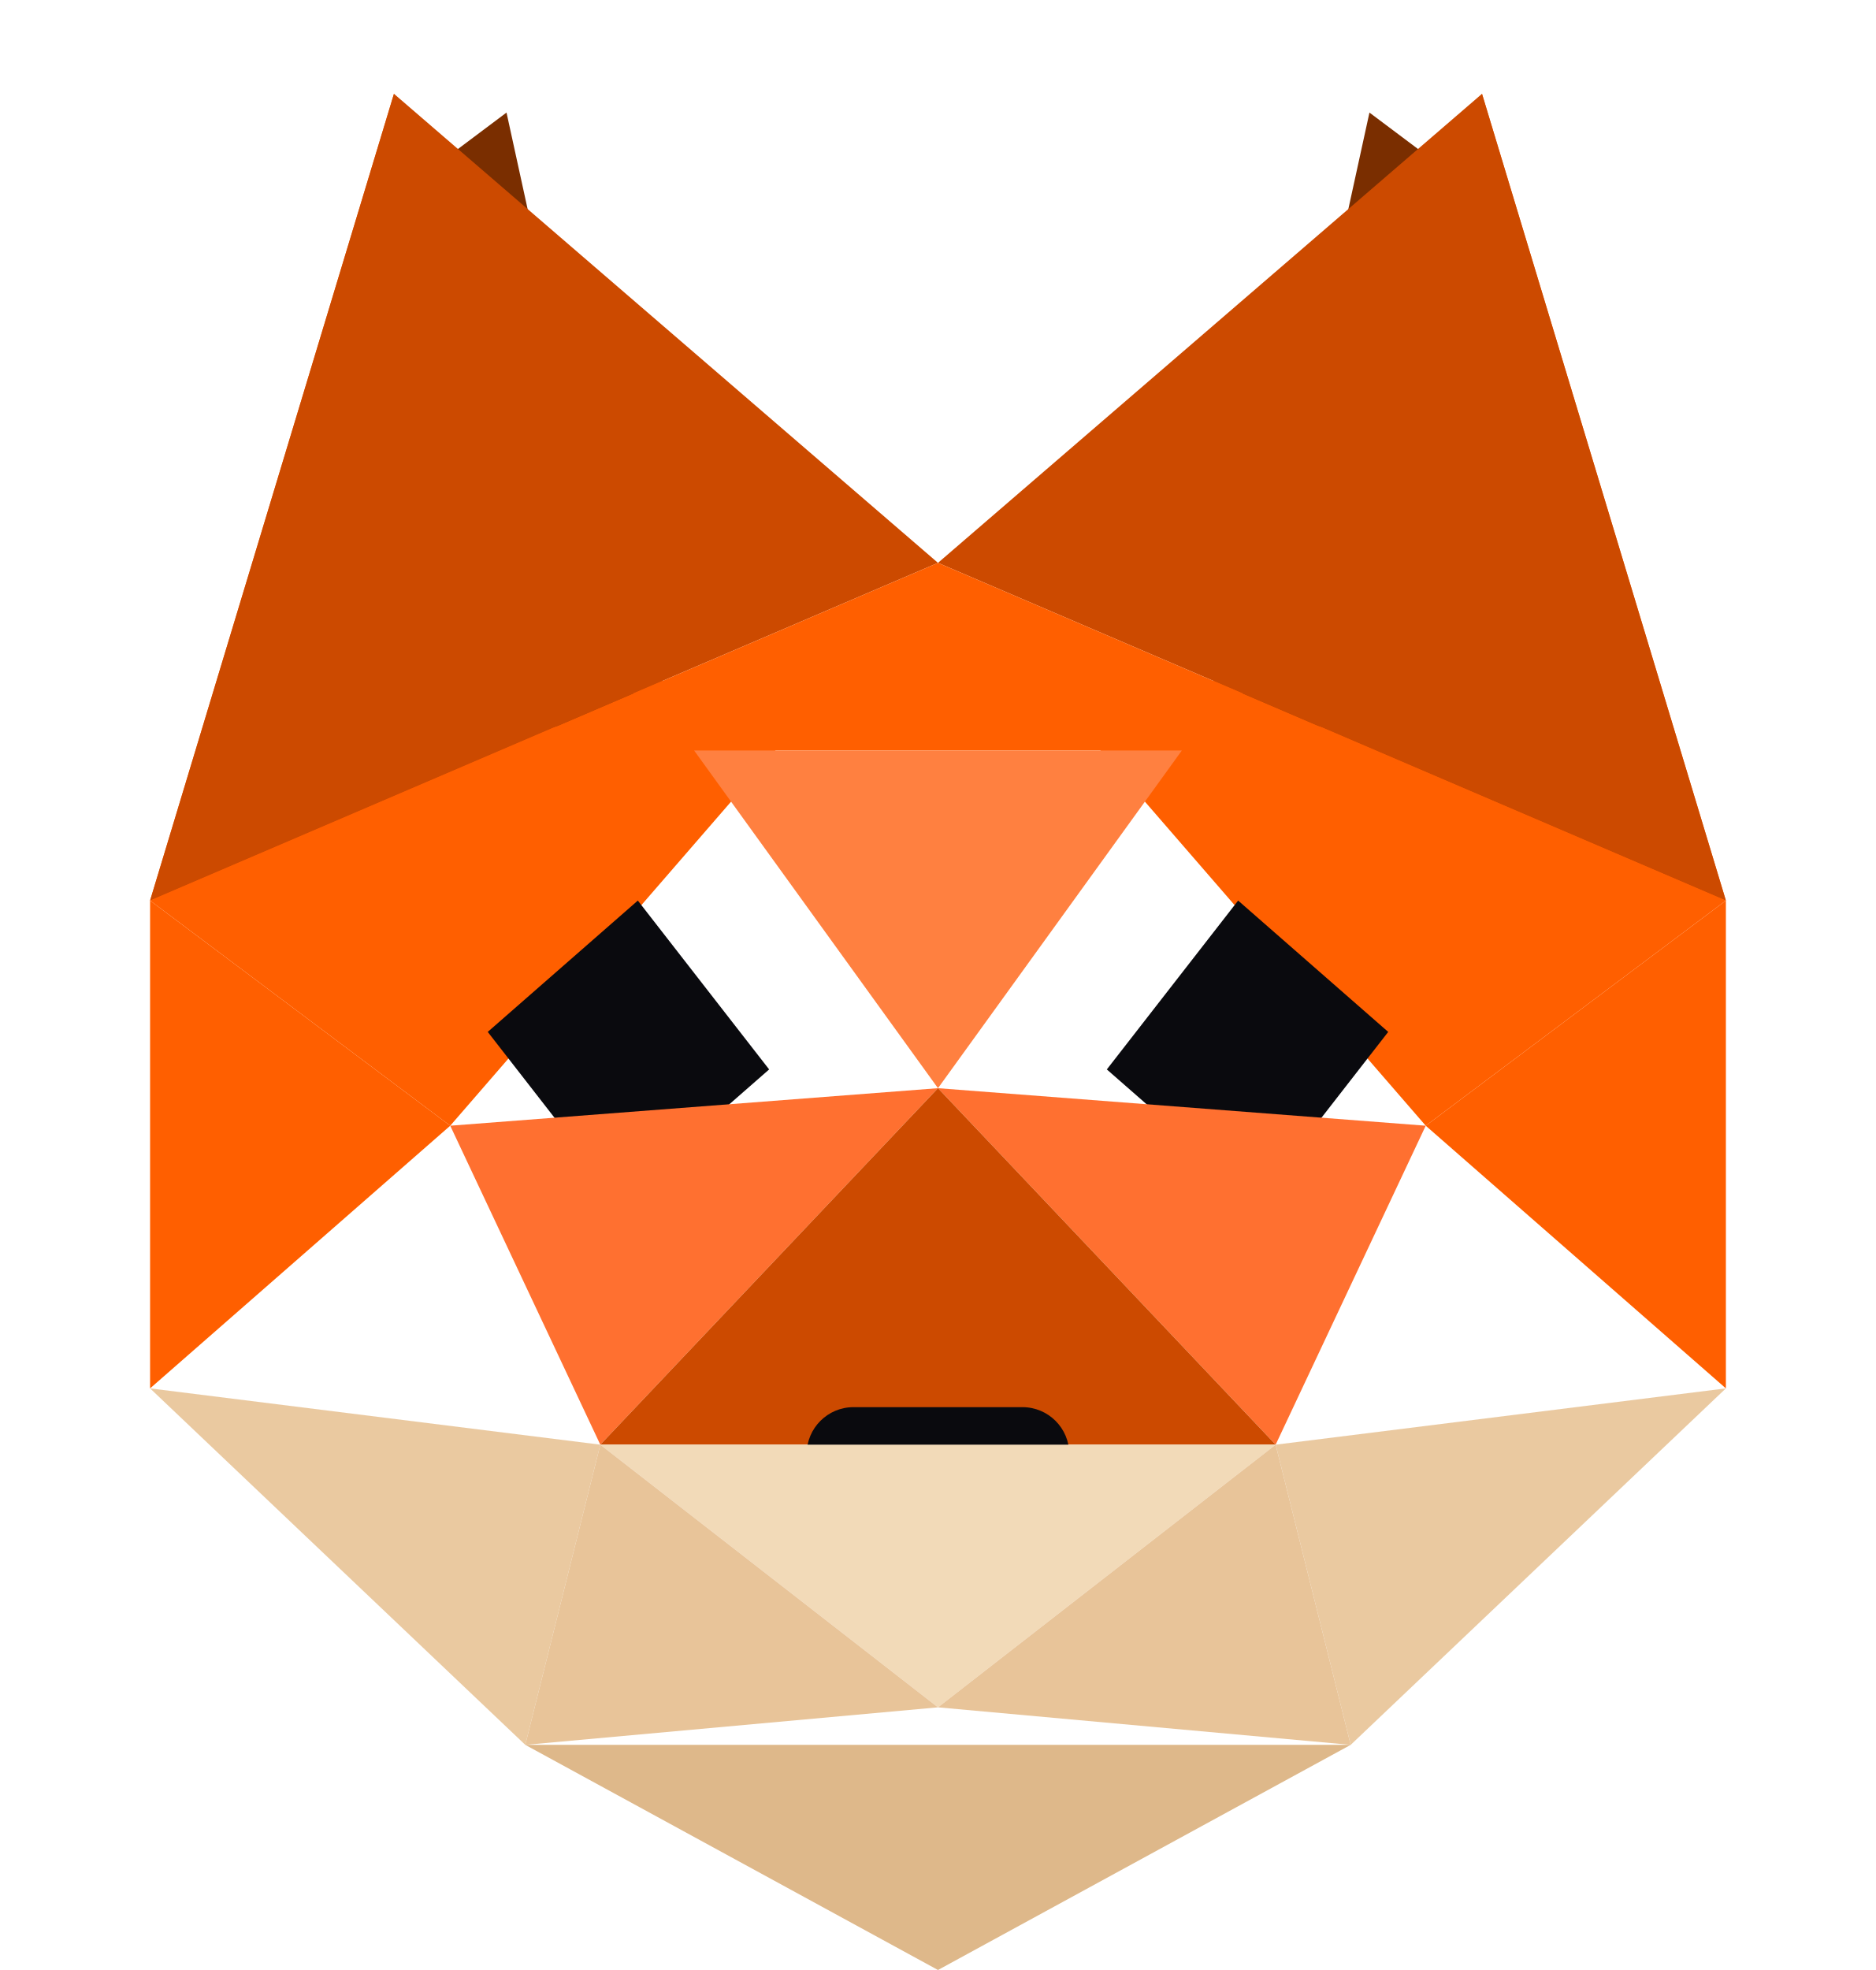
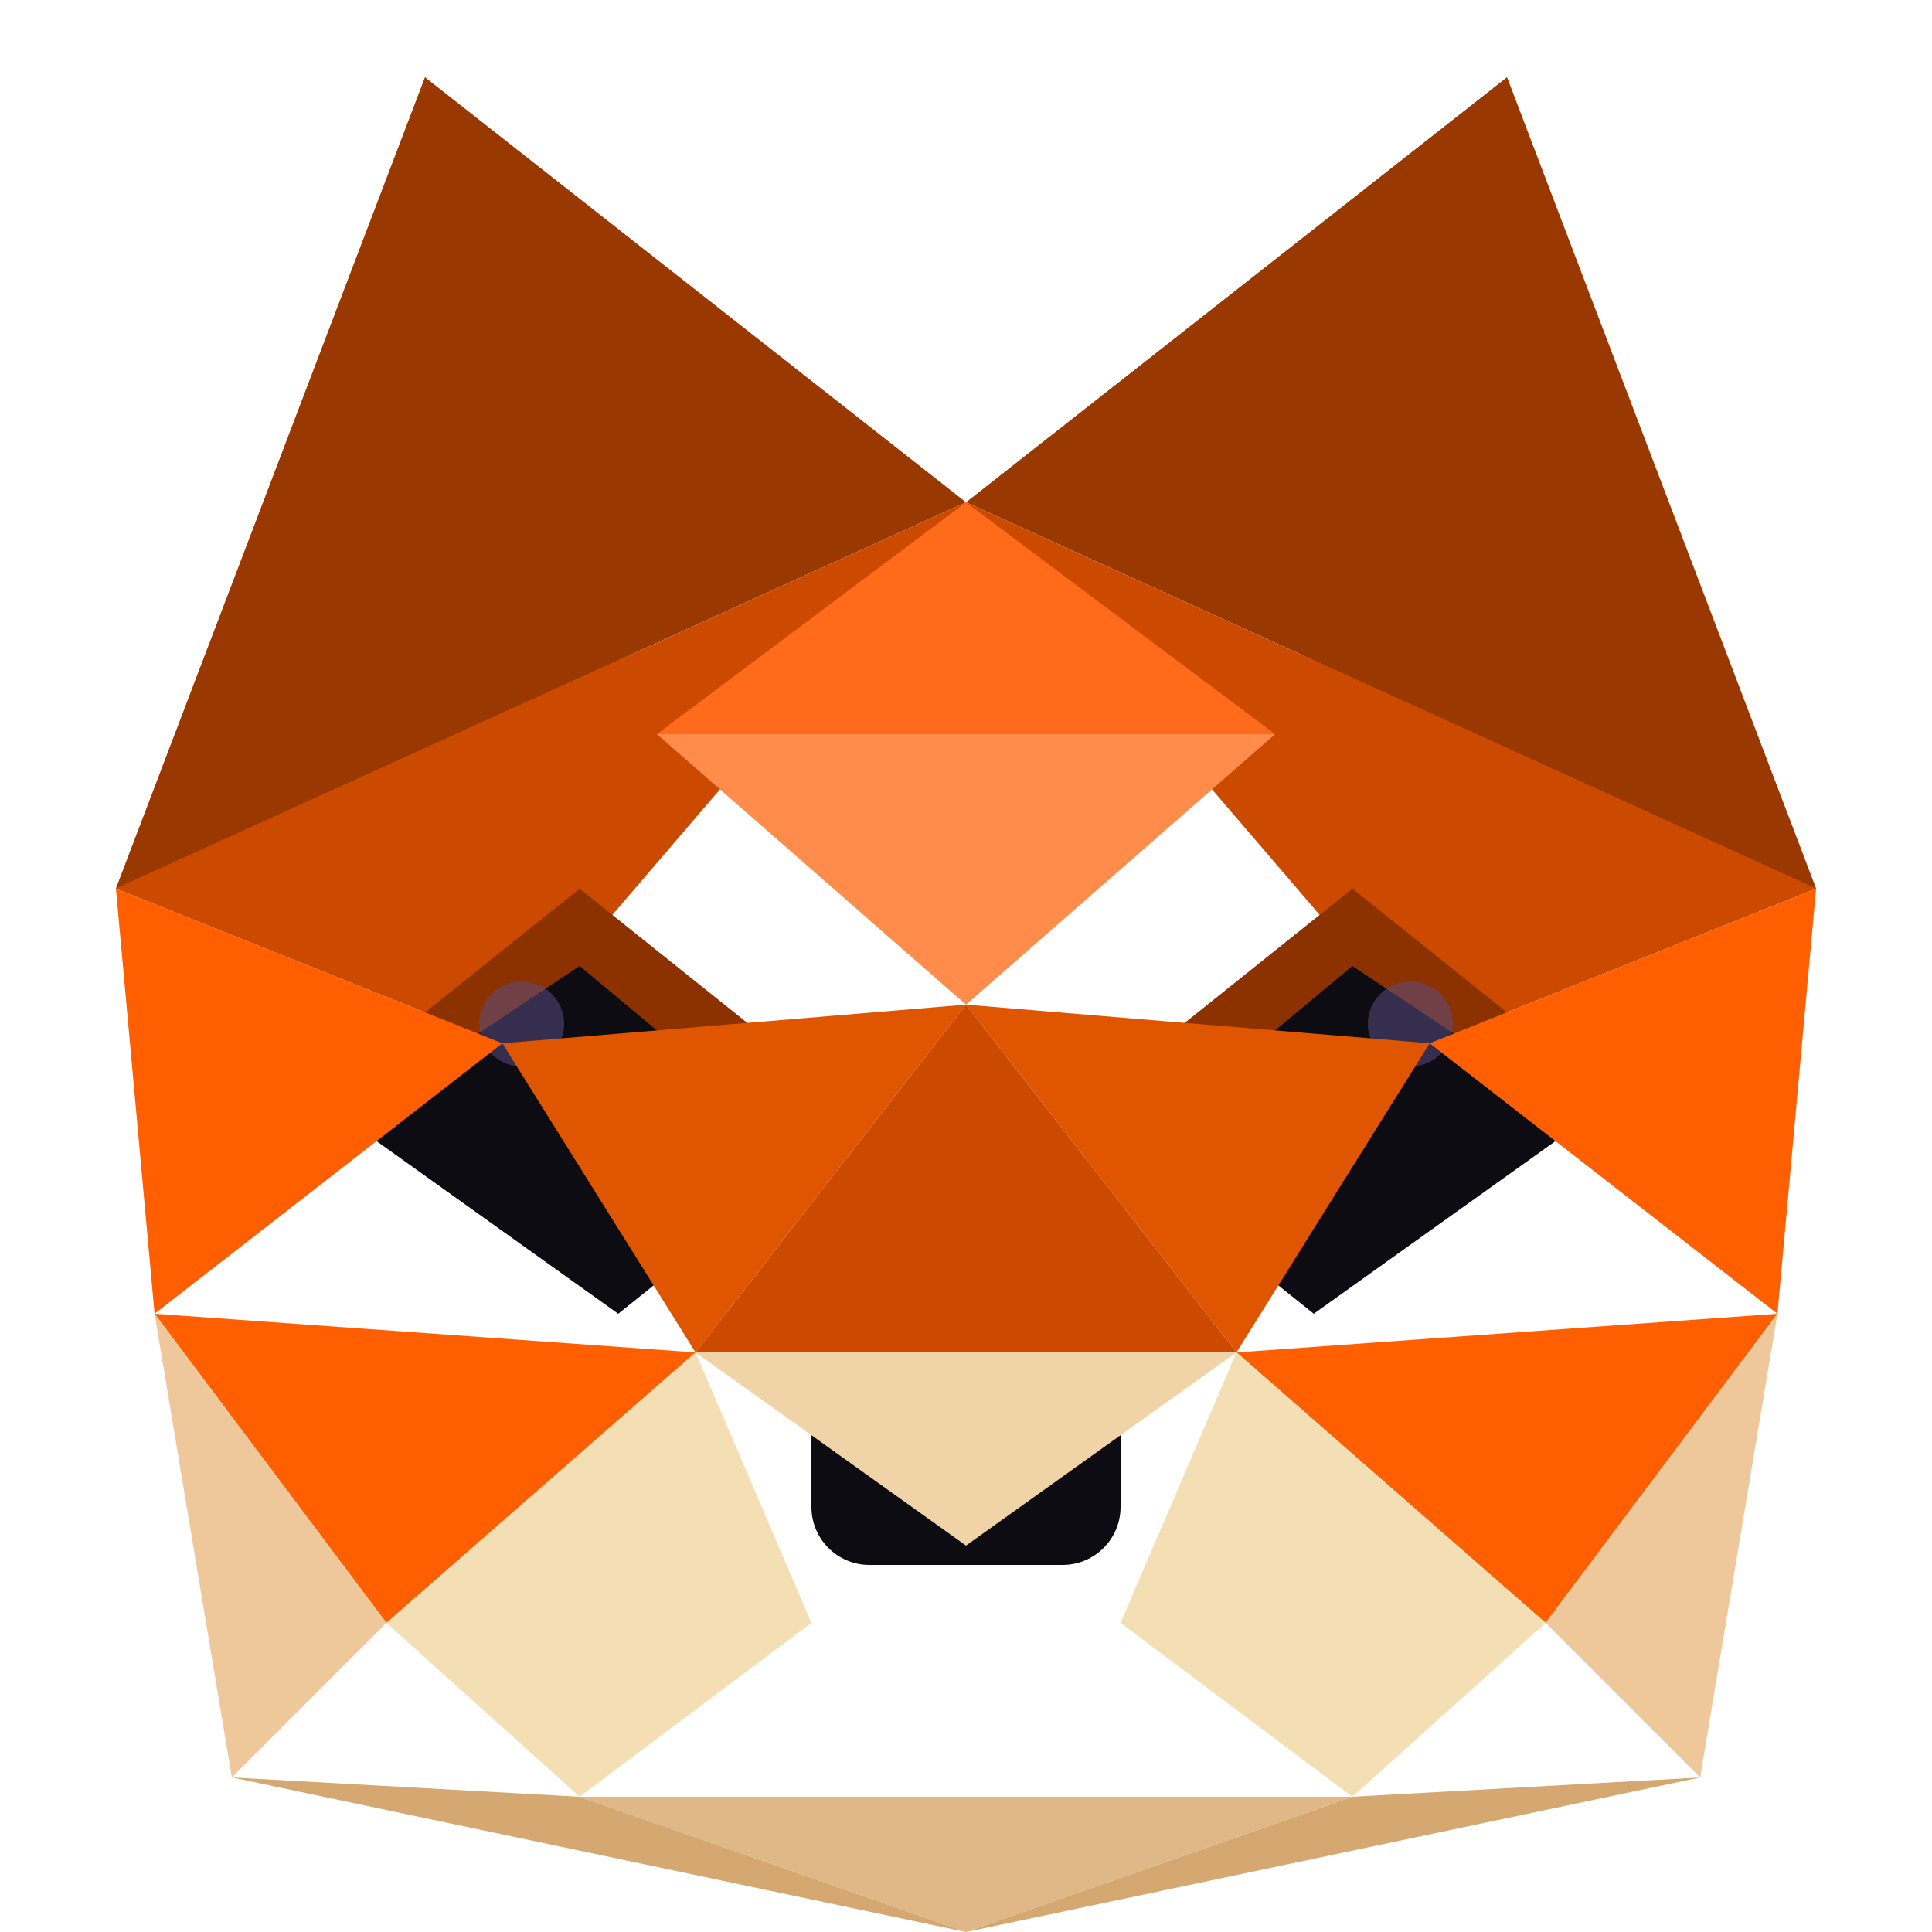
- <svg xmlns="http://www.w3.org/2000/svg" viewBox="0 0 100 105" role="img" aria-label="FoxyMedia">
-   <polygon points="8,48 21,5 37,40" fill="#FF5F00" />
-   <polygon points="19,12 27,6 34,38 22,40" fill="#7A2E00" />
-   <polygon points="92,48 79,5 63,40" fill="#FF5F00" />
-   <polygon points="81,12 73,6 66,38 78,40" fill="#7A2E00" />
-   <polygon points="8,48 21,5 50,30" fill="#CC4A00" />
-   <polygon points="92,48 79,5 50,30" fill="#CC4A00" />
-   <polygon points="37,40 63,40 50,30" fill="#FF5F00" />
-   <polygon points="8,48 50,30 24,60" fill="#FF5F00" />
-   <polygon points="92,48 50,30 76,60" fill="#FF5F00" />
-   <polygon points="37,40 63,40 50,58" fill="#FF8040" />
-   <polygon points="26,55 34,48 41,57 33,64" fill="#0A0A0E" />
-   <polygon points="74,55 66,48 59,57 67,64" fill="#0A0A0E" />
-   <polygon points="8,48 24,60 8,74" fill="#FF5F00" />
-   <polygon points="92,48 76,60 92,74" fill="#FF5F00" />
-   <polygon points="24,60 50,58 32,77" fill="#FF7030" />
-   <polygon points="76,60 50,58 68,77" fill="#FF7030" />
-   <polygon points="32,77 68,77 50,58" fill="#CC4A00" />
-   <rect x="43" y="75" width="14" height="10" rx="2.5" fill="#0A0A0E" />
-   <polygon points="8,74 32,77 28,93" fill="#EAC9A0" />
-   <polygon points="92,74 68,77 72,93" fill="#EAC9A0" />
-   <polygon points="32,77 68,77 50,91" fill="#F2DAB8" />
-   <polygon points="32,77 50,91 28,93" fill="#E8C499" />
-   <polygon points="68,77 50,91 72,93" fill="#E8C499" />
-   <polygon points="28,93 72,93 50,105" fill="#DEB88A" />
+ <svg xmlns="http://www.w3.org/2000/svg" viewBox="0 0 100 100">
+   <polygon points="6,46 22,4 34,38" fill="#FF5F00" />
+   <polygon points="22,4  26,16 32,38" fill="#7A2E00" />
+   <polygon points="94,46 78,4  66,38" fill="#FF5F00" />
+   <polygon points="78,4  74,16 68,38" fill="#7A2E00" />
+   <polygon points="6,46  22,4  50,26" fill="#993800" />
+   <polygon points="94,46 78,4  50,26" fill="#993800" />
+   <polygon points="6,46  50,26 26,54" fill="#CC4A00" />
+   <polygon points="94,46 50,26 74,54" fill="#CC4A00" />
+   <polygon points="34,38 66,38 50,26" fill="#FF6B1A" />
+   <polygon points="34,38 66,38 50,52" fill="#FF8C4A" />
+   <polygon points="20,54 30,46 40,54 34,60" fill="#8B3200" />
+   <polygon points="80,54 70,46 60,54 66,60" fill="#8B3200" />
+   <polygon points="18,58 30,50 42,60 32,68" fill="#0C0C12" />
+   <polygon points="82,58 70,50 58,60 68,68" fill="#0C0C12" />
+   <circle cx="27" cy="53" r="2.2" fill="#5A4A80" opacity=".55" />
+   <circle cx="73" cy="53" r="2.2" fill="#5A4A80" opacity=".55" />
+   <polygon points="6,46  26,54 8,68" fill="#FF5F00" />
+   <polygon points="94,46 74,54 92,68" fill="#FF5F00" />
+   <polygon points="26,54 50,52 36,70" fill="#E05500" />
+   <polygon points="74,54 50,52 64,70" fill="#E05500" />
+   <polygon points="36,70 64,70 50,52" fill="#CC4A00" />
+   <polygon points="36,70 64,70 50,79" fill="#E06010" />
+   <rect x="42" y="70" width="16" height="11" rx="3" fill="#0C0C12" />
+   <polygon points="8,68  36,70 20,84" fill="#FF5F00" />
+   <polygon points="92,68 64,70 80,84" fill="#FF5F00" />
+   <polygon points="8,68  20,84 12,92" fill="#EEC89A" />
+   <polygon points="92,68 80,84 88,92" fill="#EEC89A" />
+   <polygon points="20,84 36,70 42,84 30,93" fill="#F4DEB4" />
+   <polygon points="80,84 64,70 58,84 70,93" fill="#F4DEB4" />
+   <polygon points="36,70 64,70 50,80" fill="#F0D4A8" />
+   <polygon points="30,93 70,93 50,100" fill="#E0B888" />
+   <polygon points="12,92 30,93 50,100" fill="#D4A870" />
+   <polygon points="88,92 70,93 50,100" fill="#D4A870" />
</svg>
